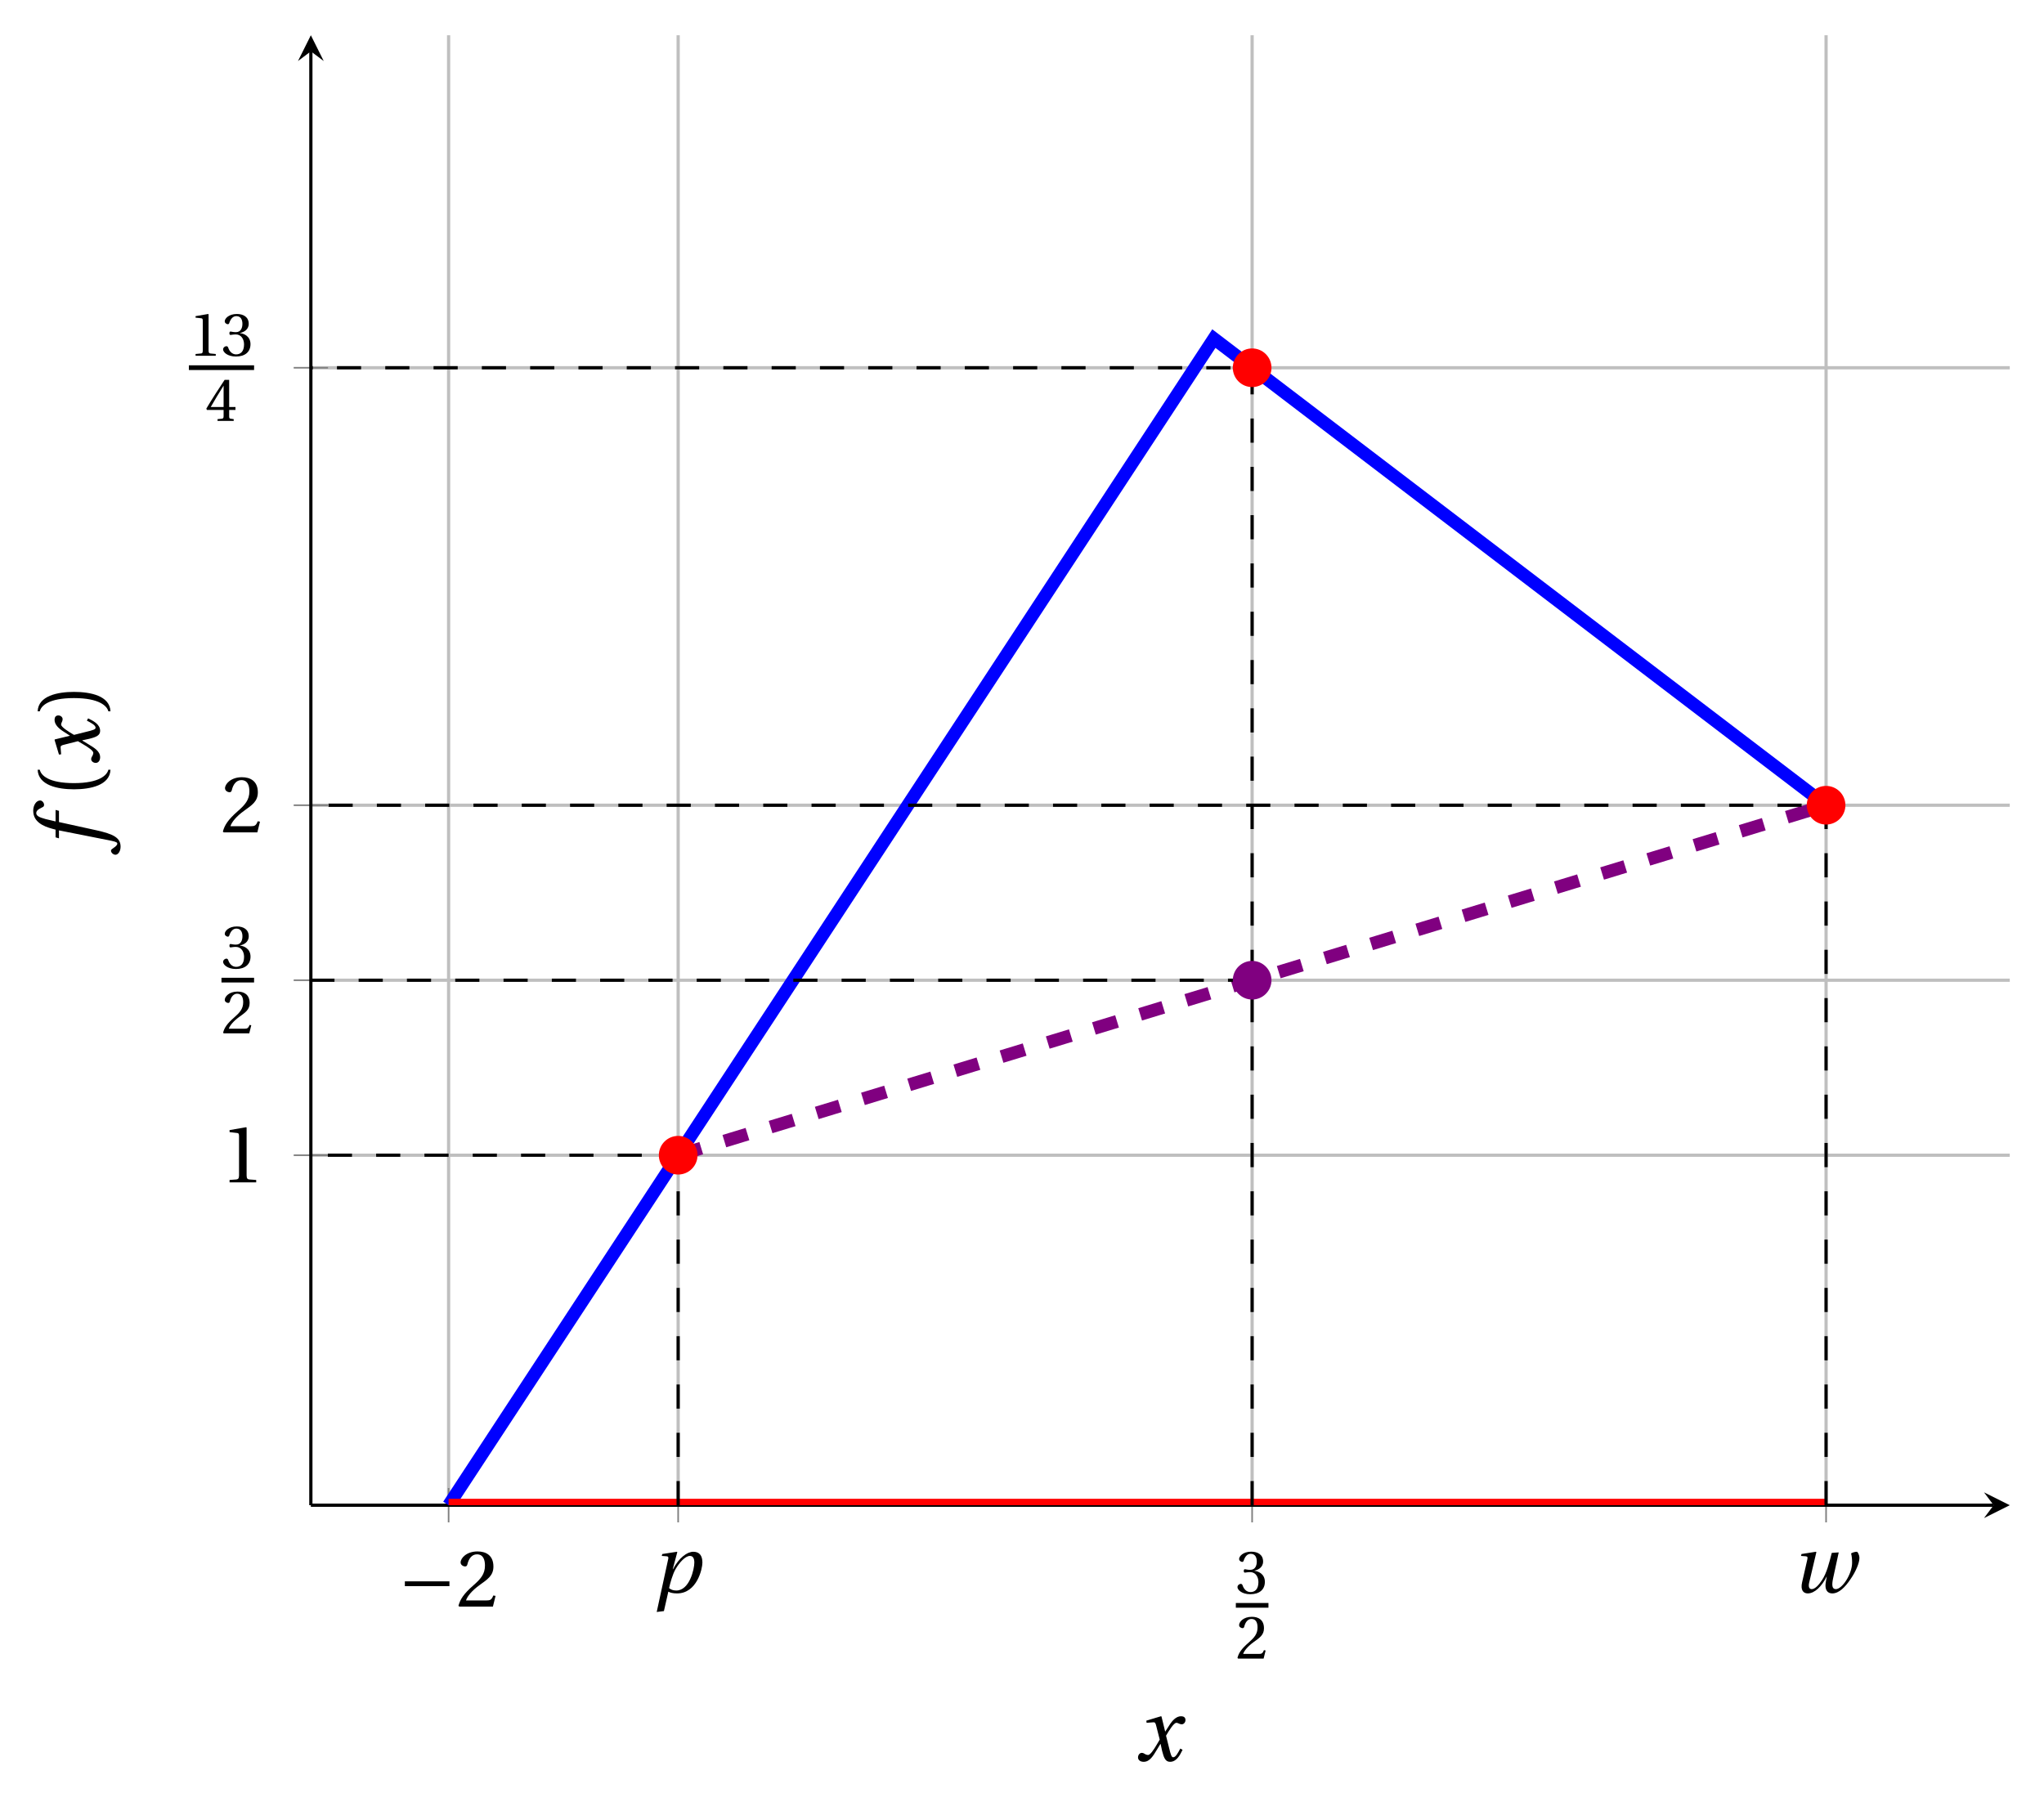
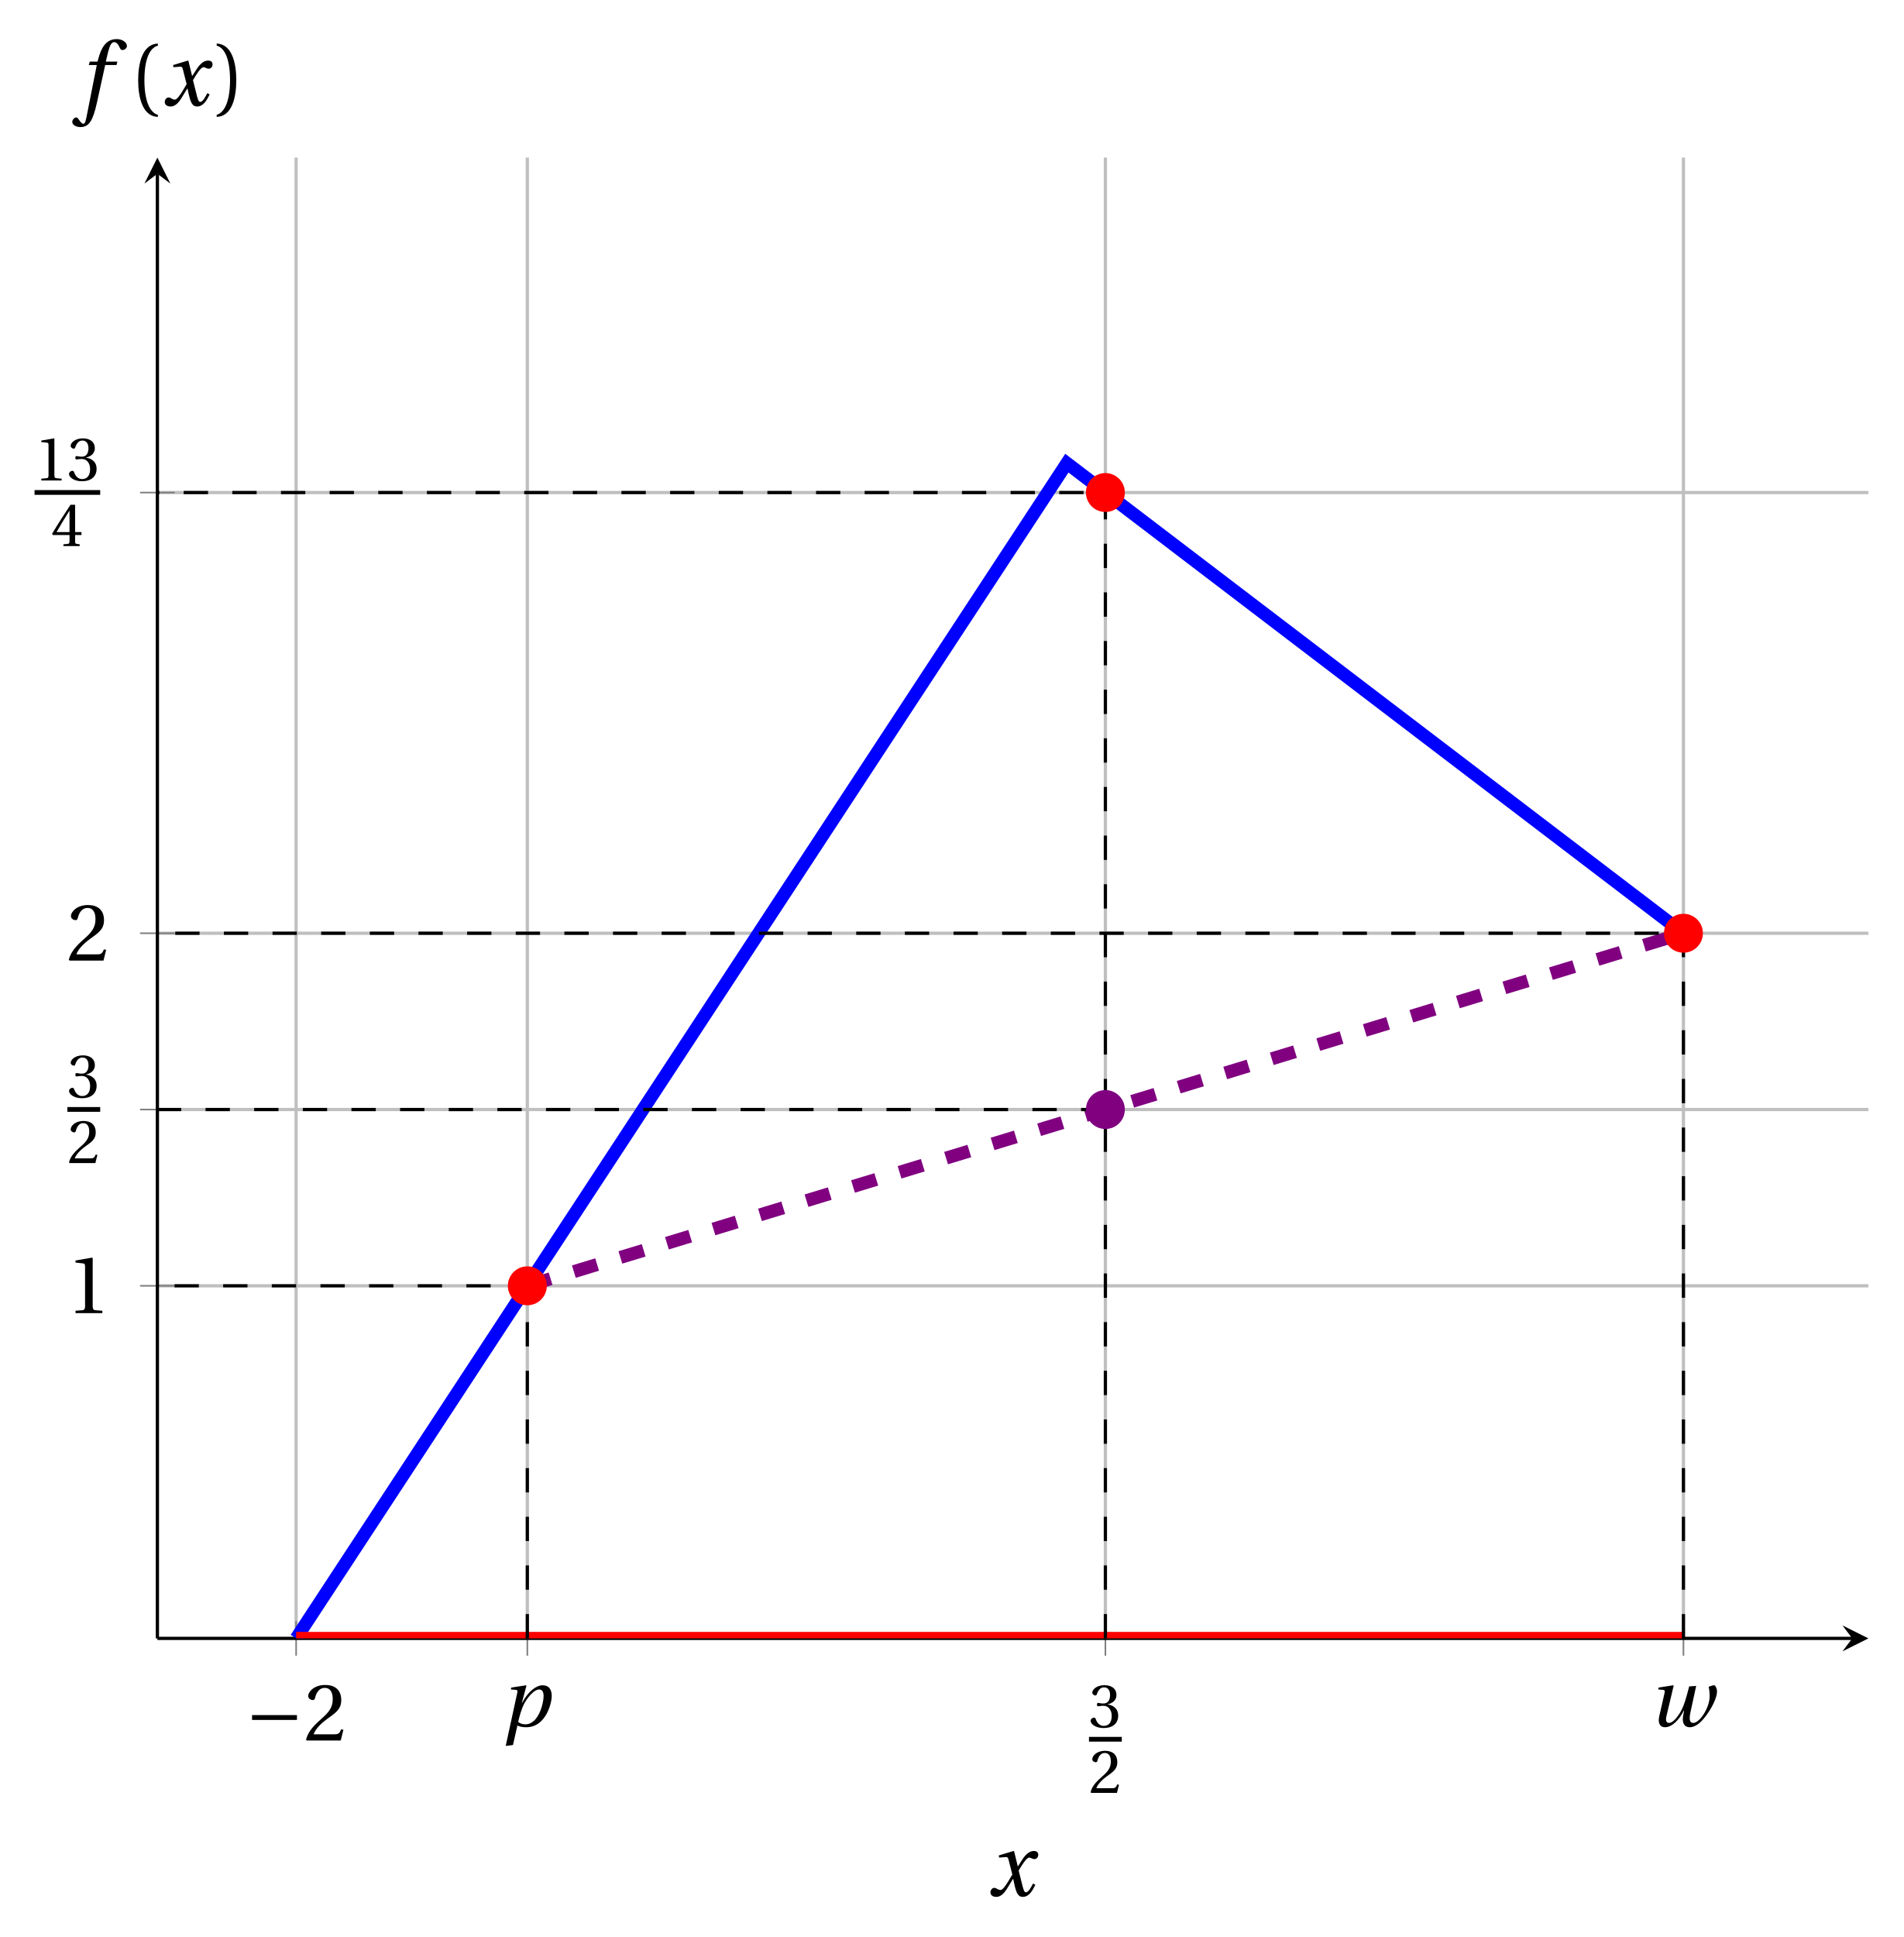
- <svg xmlns="http://www.w3.org/2000/svg" xmlns:xlink="http://www.w3.org/1999/xlink" width="253pt" height="223pt" viewBox="0 0 253 223">
+ <svg xmlns="http://www.w3.org/2000/svg" xmlns:xlink="http://www.w3.org/1999/xlink" width="234pt" height="238pt" viewBox="0 0 234 238">
  <defs>
    <g>
      <g id="glyph-0-0">
        <path d="M 6.375 -2.531 L 6.375 -3.125 L 0.859 -3.125 L 0.859 -2.531 Z M 6.375 -2.531 " />
      </g>
      <g id="glyph-1-0">
        <path d="M 4.859 -1.328 L 4.578 -1.375 C 4.375 -0.828 4.172 -0.766 3.766 -0.766 L 1.203 -0.766 C 1.359 -1.281 1.953 -2 2.891 -2.672 C 3.859 -3.375 4.594 -3.828 4.594 -4.953 C 4.594 -6.344 3.672 -6.828 2.625 -6.828 C 1.25 -6.828 0.531 -5.984 0.531 -5.469 C 0.531 -5.125 0.906 -4.969 1.078 -4.969 C 1.266 -4.969 1.328 -5.062 1.375 -5.234 C 1.531 -5.922 1.922 -6.469 2.547 -6.469 C 3.328 -6.469 3.547 -5.812 3.547 -5.078 C 3.547 -4.016 3 -3.406 2.125 -2.641 C 0.891 -1.562 0.469 -0.875 0.266 -0.094 L 0.375 0 L 4.531 0 Z M 4.859 -1.328 " />
      </g>
      <g id="glyph-1-1">
        <path d="M 4.391 0 L 4.391 -0.297 L 3.547 -0.359 C 3.328 -0.375 3.203 -0.469 3.203 -0.859 L 3.203 -6.766 L 3.156 -6.828 L 1.094 -6.469 L 1.094 -6.219 L 2.031 -6.109 C 2.203 -6.094 2.266 -6.016 2.266 -5.719 L 2.266 -0.859 C 2.266 -0.656 2.234 -0.547 2.172 -0.469 C 2.125 -0.406 2.047 -0.375 1.938 -0.359 L 1.094 -0.297 L 1.094 0 Z M 4.391 0 " />
      </g>
      <g id="glyph-2-0">
        <path d="M 3 -0.234 C 2.609 -0.234 2.344 -0.344 2.109 -0.531 C 2.25 -1.172 2.531 -2.203 2.906 -2.875 C 3.391 -3.719 4.125 -4.516 4.688 -4.516 C 5.062 -4.516 5.234 -4.219 5.234 -3.688 C 5.234 -2.891 4.641 -0.234 3 -0.234 Z M 1.469 2.312 L 2.016 -0.094 C 2.234 0.031 2.578 0.125 3.094 0.125 C 5.562 0.125 6.234 -2.922 6.234 -3.688 C 6.234 -4.562 5.859 -5.031 5.109 -5.031 C 4.344 -5.031 3.344 -4.297 2.594 -2.875 L 2.562 -2.875 L 3.125 -4.984 L 3.078 -5.031 L 1.266 -4.75 L 1.203 -4.516 L 1.828 -4.469 C 2.062 -4.438 2.047 -4.281 1.969 -3.984 L 0.578 2.422 Z M 1.469 2.312 " />
      </g>
      <g id="glyph-2-1">
        <path d="M 1.281 -4.75 L 1.219 -4.516 L 1.828 -4.469 C 2.062 -4.438 2.062 -4.328 1.984 -3.984 L 1.359 -1.25 C 1.141 -0.297 1.5 0.125 2.062 0.125 C 2.906 0.125 3.797 -0.75 4.391 -1.953 L 4.406 -1.922 C 4.344 -1.562 4.25 -1.141 4.25 -0.859 C 4.25 -0.297 4.5 0.125 5.094 0.125 C 5.922 0.125 6.688 -0.656 7.328 -1.609 C 8 -2.562 8.453 -3.656 8.453 -4.25 C 8.453 -4.672 8.219 -5.031 8.141 -5.031 C 7.906 -5.031 7.641 -4.953 7.422 -4.828 C 7.516 -4.469 7.547 -4.094 7.547 -3.672 C 7.547 -2.281 6.328 -0.406 5.531 -0.406 C 5.078 -0.406 5 -0.859 5.203 -1.781 L 5.891 -4.953 L 5.031 -4.891 C 4.703 -3.625 4.406 -2.406 3.828 -1.531 C 3.422 -0.906 2.953 -0.406 2.547 -0.406 C 2.281 -0.406 2.094 -0.625 2.234 -1.219 L 3.125 -4.984 L 3.062 -5.031 Z M 1.281 -4.75 " />
      </g>
      <g id="glyph-3-0">
        <path d="M 0.984 -2.781 C 0.984 -2.656 1.031 -2.578 1.125 -2.578 C 1.219 -2.578 1.422 -2.641 1.781 -2.641 C 2.438 -2.641 2.797 -2.062 2.797 -1.406 C 2.797 -0.5 2.344 -0.172 1.812 -0.172 C 1.312 -0.172 0.984 -0.562 0.844 -0.984 C 0.797 -1.125 0.719 -1.188 0.609 -1.188 C 0.469 -1.188 0.203 -1.047 0.203 -0.781 C 0.203 -0.453 0.734 0.094 1.797 0.094 C 2.906 0.094 3.594 -0.469 3.594 -1.438 C 3.594 -2.453 2.719 -2.766 2.312 -2.797 L 2.312 -2.828 C 2.719 -2.906 3.375 -3.203 3.375 -3.953 C 3.375 -4.797 2.719 -5.172 1.906 -5.172 C 0.891 -5.172 0.406 -4.594 0.406 -4.266 C 0.406 -4.031 0.672 -3.906 0.781 -3.906 C 0.875 -3.906 0.938 -3.953 0.969 -4.062 C 1.141 -4.578 1.422 -4.906 1.844 -4.906 C 2.453 -4.906 2.594 -4.375 2.594 -3.953 C 2.594 -3.5 2.438 -2.922 1.781 -2.922 C 1.422 -2.922 1.219 -3 1.125 -3 C 1.031 -3 0.984 -2.922 0.984 -2.781 Z M 0.984 -2.781 " />
      </g>
      <g id="glyph-3-1">
        <path d="M 3.688 -1 L 3.484 -1.047 C 3.312 -0.625 3.172 -0.578 2.859 -0.578 L 0.906 -0.578 C 1.031 -0.969 1.484 -1.516 2.188 -2.031 C 2.922 -2.562 3.484 -2.906 3.484 -3.75 C 3.484 -4.812 2.781 -5.172 1.984 -5.172 C 0.938 -5.172 0.406 -4.547 0.406 -4.141 C 0.406 -3.891 0.688 -3.766 0.828 -3.766 C 0.953 -3.766 1.016 -3.844 1.047 -3.969 C 1.172 -4.484 1.469 -4.906 1.938 -4.906 C 2.516 -4.906 2.688 -4.406 2.688 -3.859 C 2.688 -3.047 2.281 -2.594 1.609 -2 C 0.672 -1.188 0.344 -0.672 0.203 -0.078 L 0.281 0 L 3.438 0 Z M 3.688 -1 " />
      </g>
      <g id="glyph-3-2">
        <path d="M 3.328 0 L 3.328 -0.219 L 2.688 -0.281 C 2.531 -0.297 2.438 -0.344 2.438 -0.641 L 2.438 -5.125 L 2.391 -5.172 L 0.828 -4.906 L 0.828 -4.719 L 1.531 -4.641 C 1.672 -4.625 1.719 -4.562 1.719 -4.344 L 1.719 -0.641 C 1.719 -0.5 1.703 -0.406 1.656 -0.359 C 1.609 -0.297 1.547 -0.281 1.469 -0.281 L 0.828 -0.219 L 0.828 0 Z M 3.328 0 " />
      </g>
      <g id="glyph-3-3">
        <path d="M 2.281 -1.359 L 2.281 -0.578 C 2.281 -0.328 2.203 -0.281 2.016 -0.266 L 1.531 -0.219 L 1.531 0 L 3.531 0 L 3.531 -0.219 L 3.203 -0.266 C 3.016 -0.281 2.969 -0.328 2.969 -0.578 L 2.969 -1.359 L 3.75 -1.359 L 3.75 -1.719 L 2.969 -1.719 L 2.969 -5.078 L 2.406 -5.078 C 1.703 -4.031 0.844 -2.703 0.141 -1.516 L 0.219 -1.359 Z M 0.688 -1.719 C 1.156 -2.547 1.688 -3.422 2.266 -4.344 L 2.281 -4.344 L 2.281 -1.719 Z M 0.688 -1.719 " />
      </g>
      <g id="glyph-4-0">
        <path d="M 5.578 -1.516 C 5.312 -1.016 5.016 -0.438 4.703 -0.438 C 4.5 -0.438 4.406 -0.688 4.172 -1.672 L 3.812 -3.109 C 4.219 -3.812 4.781 -4.703 5.094 -4.703 C 5.188 -4.703 5.281 -4.672 5.406 -4.609 C 5.516 -4.562 5.625 -4.516 5.75 -4.516 C 6 -4.516 6.219 -4.75 6.219 -5.047 C 6.219 -5.391 5.969 -5.516 5.672 -5.516 C 5.078 -5.516 4.594 -5 4.203 -4.375 L 3.719 -3.625 L 3.703 -3.625 L 3.25 -5.484 L 3.188 -5.516 L 1.375 -4.969 L 1.406 -4.703 L 2.234 -4.766 C 2.438 -4.781 2.516 -4.719 2.625 -4.219 L 3.031 -2.625 L 2.719 -2.094 C 2.25 -1.281 1.844 -0.719 1.578 -0.719 C 1.469 -0.719 1.359 -0.766 1.25 -0.812 C 1.141 -0.875 1 -0.984 0.812 -0.984 C 0.531 -0.984 0.344 -0.688 0.344 -0.422 C 0.344 -0.109 0.609 0.125 1.047 0.125 C 1.797 0.125 2.219 -0.609 2.672 -1.359 L 3.109 -2.078 L 3.141 -2.078 L 3.328 -1.219 C 3.547 -0.344 3.75 0.125 4.312 0.125 C 5.109 0.125 5.531 -0.688 5.859 -1.359 Z M 5.578 -1.516 " />
      </g>
+       <g id="glyph-4-1">
+         <path d="M 4.75 -5.391 L 3.328 -5.391 L 3.625 -6.641 C 3.844 -7.469 4.047 -7.781 4.359 -7.781 C 4.656 -7.781 4.844 -7.531 5.094 -7 C 5.141 -6.891 5.219 -6.812 5.391 -6.812 C 5.609 -6.812 5.922 -7.031 5.922 -7.297 C 5.922 -7.781 5.328 -8.156 4.672 -8.156 C 3.953 -8.156 3.5 -7.859 3.141 -7.406 C 2.797 -6.969 2.578 -6.375 2.422 -5.797 L 2.312 -5.391 L 1.359 -5.391 L 1.234 -4.969 L 2.219 -4.969 L 0.938 1.5 C 0.797 2.188 0.688 2.25 0.578 2.25 C 0.469 2.25 0.297 2.172 0 1.719 C -0.078 1.609 -0.156 1.469 -0.297 1.469 C -0.531 1.469 -0.797 1.75 -0.797 2.031 C -0.781 2.391 -0.312 2.656 0.203 2.656 C 1.312 2.656 1.766 1.766 2.234 -0.344 L 3.25 -4.969 L 4.641 -4.969 Z M 4.75 -5.391 " />
+       </g>
      <g id="glyph-5-0">
-         <path d="M -5.391 -4.75 L -5.391 -3.328 L -6.641 -3.625 C -7.469 -3.844 -7.781 -4.047 -7.781 -4.359 C -7.781 -4.656 -7.531 -4.844 -7 -5.094 C -6.891 -5.141 -6.812 -5.219 -6.812 -5.391 C -6.812 -5.609 -7.031 -5.922 -7.297 -5.922 C -7.781 -5.922 -8.156 -5.328 -8.156 -4.672 C -8.156 -3.953 -7.859 -3.5 -7.406 -3.141 C -6.969 -2.797 -6.375 -2.578 -5.797 -2.422 L -5.391 -2.312 L -5.391 -1.359 L -4.969 -1.234 L -4.969 -2.219 L 1.5 -0.938 C 2.188 -0.797 2.25 -0.688 2.25 -0.578 C 2.25 -0.469 2.172 -0.297 1.719 0 C 1.609 0.078 1.469 0.156 1.469 0.297 C 1.469 0.531 1.75 0.797 2.031 0.797 C 2.391 0.781 2.656 0.312 2.656 -0.203 C 2.656 -1.312 1.766 -1.766 -0.344 -2.234 L -4.969 -3.25 L -4.969 -4.641 Z M -5.391 -4.75 " />
+         <path d="M 1.922 -3.109 C 1.922 -6.25 2.875 -7.188 3.578 -7.344 L 3.578 -7.609 C 1.656 -7.531 1.156 -5.141 1.156 -3.109 C 1.156 -1.062 1.656 1.328 3.578 1.406 L 3.578 1.141 C 2.938 1 1.922 0.062 1.922 -3.109 Z M 1.922 -3.109 " />
      </g>
      <g id="glyph-5-1">
-         <path d="M -1.516 -5.578 C -1.016 -5.312 -0.438 -5.016 -0.438 -4.703 C -0.438 -4.5 -0.688 -4.406 -1.672 -4.172 L -3.109 -3.812 C -3.812 -4.219 -4.703 -4.781 -4.703 -5.094 C -4.703 -5.188 -4.672 -5.281 -4.609 -5.406 C -4.562 -5.516 -4.516 -5.625 -4.516 -5.75 C -4.516 -6 -4.75 -6.219 -5.047 -6.219 C -5.391 -6.219 -5.516 -5.969 -5.516 -5.672 C -5.516 -5.078 -5 -4.594 -4.375 -4.203 L -3.625 -3.719 L -3.625 -3.703 L -5.484 -3.25 L -5.516 -3.188 L -4.969 -1.375 L -4.703 -1.406 L -4.766 -2.234 C -4.781 -2.438 -4.719 -2.516 -4.219 -2.625 L -2.625 -3.031 L -2.094 -2.719 C -1.281 -2.25 -0.719 -1.844 -0.719 -1.578 C -0.719 -1.469 -0.766 -1.359 -0.812 -1.25 C -0.875 -1.141 -0.984 -1 -0.984 -0.812 C -0.984 -0.531 -0.688 -0.344 -0.422 -0.344 C -0.109 -0.344 0.125 -0.609 0.125 -1.047 C 0.125 -1.797 -0.609 -2.219 -1.359 -2.672 L -2.078 -3.109 L -2.078 -3.141 L -1.219 -3.328 C -0.344 -3.547 0.125 -3.75 0.125 -4.312 C 0.125 -5.109 -0.688 -5.531 -1.359 -5.859 Z M -1.516 -5.578 " />
-       </g>
-       <g id="glyph-6-0">
-         <path d="M -3.109 -1.922 C -6.25 -1.922 -7.188 -2.875 -7.344 -3.578 L -7.609 -3.578 C -7.531 -1.656 -5.141 -1.156 -3.109 -1.156 C -1.062 -1.156 1.328 -1.656 1.406 -3.578 L 1.141 -3.578 C 1 -2.938 0.062 -1.922 -3.109 -1.922 Z M -3.109 -1.922 " />
-       </g>
-       <g id="glyph-6-1">
-         <path d="M -3.109 -1.922 C 0.062 -1.922 1 -0.906 1.141 -0.281 L 1.406 -0.281 C 1.328 -2.203 -1.062 -2.688 -3.109 -2.688 C -5.141 -2.688 -7.531 -2.203 -7.609 -0.281 L -7.344 -0.281 C -7.188 -0.969 -6.25 -1.922 -3.109 -1.922 Z M -3.109 -1.922 " />
+         <path d="M 1.922 -3.109 C 1.922 0.062 0.906 1 0.281 1.141 L 0.281 1.406 C 2.203 1.328 2.688 -1.062 2.688 -3.109 C 2.688 -5.141 2.203 -7.531 0.281 -7.609 L 0.281 -7.344 C 0.969 -7.188 1.922 -6.25 1.922 -3.109 Z M 1.922 -3.109 " />
      </g>
    </g>
    <clipPath id="clip-0">
-       <path clip-rule="nonzero" d="M 38.477 19 L 248.762 19 L 248.762 186.309 L 38.477 186.309 Z M 38.477 19 " />
+       <path clip-rule="nonzero" d="M 19.344 34 L 229.629 34 L 229.629 201.309 L 19.344 201.309 Z M 19.344 34 " />
    </clipPath>
    <clipPath id="clip-1">
-       <path clip-rule="nonzero" d="M 54 185 L 227 185 L 227 186.309 L 54 186.309 Z M 54 185 " />
+       <path clip-rule="nonzero" d="M 35 200 L 208 200 L 208 201.309 L 35 201.309 Z M 35 200 " />
    </clipPath>
    <clipPath id="clip-2">
-       <path clip-rule="nonzero" d="M 61 77 L 248.762 77 L 248.762 166 L 61 166 Z M 61 77 " />
+       <path clip-rule="nonzero" d="M 42 92 L 229.629 92 L 229.629 181 L 42 181 Z M 42 92 " />
    </clipPath>
    <clipPath id="clip-3">
-       <path clip-rule="nonzero" d="M 38.477 45 L 156 45 L 156 186.309 L 38.477 186.309 Z M 38.477 45 " />
+       <path clip-rule="nonzero" d="M 19.344 60 L 137 60 L 137 201.309 L 19.344 201.309 Z M 19.344 60 " />
    </clipPath>
    <clipPath id="clip-4">
-       <path clip-rule="nonzero" d="M 38.477 121 L 156 121 L 156 122 L 38.477 122 Z M 38.477 121 " />
+       <path clip-rule="nonzero" d="M 19.344 136 L 137 136 L 137 137 L 19.344 137 Z M 19.344 136 " />
    </clipPath>
    <clipPath id="clip-5">
-       <path clip-rule="nonzero" d="M 38.477 142 L 85 142 L 85 186.309 L 38.477 186.309 Z M 38.477 142 " />
+       <path clip-rule="nonzero" d="M 19.344 157 L 66 157 L 66 201.309 L 19.344 201.309 Z M 19.344 157 " />
    </clipPath>
    <clipPath id="clip-6">
-       <path clip-rule="nonzero" d="M 38.477 99 L 227 99 L 227 186.309 L 38.477 186.309 Z M 38.477 99 " />
+       <path clip-rule="nonzero" d="M 19.344 114 L 208 114 L 208 201.309 L 19.344 201.309 Z M 19.344 114 " />
    </clipPath>
  </defs>
-   <path fill="none" stroke-width="0.399" stroke-linecap="butt" stroke-linejoin="miter" stroke="rgb(75%, 75%, 75%)" stroke-opacity="1" stroke-miterlimit="10" d="M 17.051 -0.002 L 17.051 181.944 M 45.465 -0.002 L 45.465 181.944 M 116.508 -0.002 L 116.508 181.944 M 187.551 -0.002 L 187.551 181.944 " transform="matrix(1, 0, 0, -1, 38.476, 186.307)" />
-   <path fill="none" stroke-width="0.399" stroke-linecap="butt" stroke-linejoin="miter" stroke="rgb(75%, 75%, 75%)" stroke-opacity="1" stroke-miterlimit="10" d="M 0.001 43.319 L 210.286 43.319 M 0.001 64.979 L 210.286 64.979 M 0.001 86.639 L 210.286 86.639 M 0.001 140.787 L 210.286 140.787 " transform="matrix(1, 0, 0, -1, 38.476, 186.307)" />
-   <path fill="none" stroke-width="0.199" stroke-linecap="butt" stroke-linejoin="miter" stroke="rgb(50%, 50%, 50%)" stroke-opacity="1" stroke-miterlimit="10" d="M 17.051 -2.127 L 17.051 2.127 M 45.465 -2.127 L 45.465 2.127 M 116.508 -2.127 L 116.508 2.127 M 187.551 -2.127 L 187.551 2.127 " transform="matrix(1, 0, 0, -1, 38.476, 186.307)" />
-   <path fill="none" stroke-width="0.199" stroke-linecap="butt" stroke-linejoin="miter" stroke="rgb(50%, 50%, 50%)" stroke-opacity="1" stroke-miterlimit="10" d="M -2.124 43.319 L 2.126 43.319 M -2.124 64.979 L 2.126 64.979 M -2.124 86.639 L 2.126 86.639 M -2.124 140.787 L 2.126 140.787 " transform="matrix(1, 0, 0, -1, 38.476, 186.307)" />
-   <path fill="none" stroke-width="0.399" stroke-linecap="butt" stroke-linejoin="miter" stroke="rgb(0%, 0%, 0%)" stroke-opacity="1" stroke-miterlimit="10" d="M 0.001 -0.002 L 208.294 -0.002 " transform="matrix(1, 0, 0, -1, 38.476, 186.307)" />
-   <path fill-rule="nonzero" fill="rgb(0%, 0%, 0%)" fill-opacity="1" d="M 248.762 186.309 L 245.574 184.715 L 246.77 186.309 L 245.574 187.902 " />
-   <path fill="none" stroke-width="0.399" stroke-linecap="butt" stroke-linejoin="miter" stroke="rgb(0%, 0%, 0%)" stroke-opacity="1" stroke-miterlimit="10" d="M 0.001 -0.002 L 0.001 179.952 " transform="matrix(1, 0, 0, -1, 38.476, 186.307)" />
-   <path fill-rule="nonzero" fill="rgb(0%, 0%, 0%)" fill-opacity="1" d="M 38.477 4.363 L 36.883 7.555 L 38.477 6.355 L 40.07 7.555 " />
+   <path fill="none" stroke-width="0.399" stroke-linecap="butt" stroke-linejoin="miter" stroke="rgb(75%, 75%, 75%)" stroke-opacity="1" stroke-miterlimit="10" d="M 17.052 -0.002 L 17.052 181.944 M 45.466 -0.002 L 45.466 181.944 M 116.509 -0.002 L 116.509 181.944 M 187.552 -0.002 L 187.552 181.944 " transform="matrix(1, 0, 0, -1, 19.343, 201.307)" />
+   <path fill="none" stroke-width="0.399" stroke-linecap="butt" stroke-linejoin="miter" stroke="rgb(75%, 75%, 75%)" stroke-opacity="1" stroke-miterlimit="10" d="M 0.001 43.319 L 210.286 43.319 M 0.001 64.979 L 210.286 64.979 M 0.001 86.639 L 210.286 86.639 M 0.001 140.787 L 210.286 140.787 " transform="matrix(1, 0, 0, -1, 19.343, 201.307)" />
+   <path fill="none" stroke-width="0.199" stroke-linecap="butt" stroke-linejoin="miter" stroke="rgb(50%, 50%, 50%)" stroke-opacity="1" stroke-miterlimit="10" d="M 17.052 -2.127 L 17.052 2.127 M 45.466 -2.127 L 45.466 2.127 M 116.509 -2.127 L 116.509 2.127 M 187.552 -2.127 L 187.552 2.127 " transform="matrix(1, 0, 0, -1, 19.343, 201.307)" />
+   <path fill="none" stroke-width="0.199" stroke-linecap="butt" stroke-linejoin="miter" stroke="rgb(50%, 50%, 50%)" stroke-opacity="1" stroke-miterlimit="10" d="M -2.124 43.319 L 2.126 43.319 M -2.124 64.979 L 2.126 64.979 M -2.124 86.639 L 2.126 86.639 M -2.124 140.787 L 2.126 140.787 " transform="matrix(1, 0, 0, -1, 19.343, 201.307)" />
+   <path fill="none" stroke-width="0.399" stroke-linecap="butt" stroke-linejoin="miter" stroke="rgb(0%, 0%, 0%)" stroke-opacity="1" stroke-miterlimit="10" d="M 0.001 -0.002 L 208.294 -0.002 " transform="matrix(1, 0, 0, -1, 19.343, 201.307)" />
+   <path fill-rule="nonzero" fill="rgb(0%, 0%, 0%)" fill-opacity="1" d="M 229.629 201.309 L 226.441 199.715 L 227.637 201.309 L 226.441 202.902 " />
+   <path fill="none" stroke-width="0.399" stroke-linecap="butt" stroke-linejoin="miter" stroke="rgb(0%, 0%, 0%)" stroke-opacity="1" stroke-miterlimit="10" d="M 0.001 -0.002 L 0.001 179.952 " transform="matrix(1, 0, 0, -1, 19.343, 201.307)" />
+   <path fill-rule="nonzero" fill="rgb(0%, 0%, 0%)" fill-opacity="1" d="M 19.344 19.363 L 17.75 22.555 L 19.344 21.355 L 20.938 22.555 " />
  <g fill="rgb(0%, 0%, 0%)" fill-opacity="1">
-     <use xlink:href="#glyph-0-0" x="49.254" y="198.859" />
+     <use xlink:href="#glyph-0-0" x="30.12" y="213.859" />
  </g>
  <g fill="rgb(0%, 0%, 0%)" fill-opacity="1">
-     <use xlink:href="#glyph-1-0" x="56.48" y="198.859" />
+     <use xlink:href="#glyph-1-0" x="37.346" y="213.859" />
  </g>
  <g fill="rgb(0%, 0%, 0%)" fill-opacity="1">
-     <use xlink:href="#glyph-2-0" x="80.708" y="197.102" />
+     <use xlink:href="#glyph-2-0" x="61.575" y="212.102" />
  </g>
  <g fill="rgb(0%, 0%, 0%)" fill-opacity="1">
-     <use xlink:href="#glyph-3-0" x="152.967" y="197.232" />
+     <use xlink:href="#glyph-3-0" x="133.834" y="212.232" />
  </g>
-   <path fill="none" stroke-width="0.582" stroke-linecap="butt" stroke-linejoin="miter" stroke="rgb(0%, 0%, 0%)" stroke-opacity="1" stroke-miterlimit="10" d="M 0.002 0.002 L 4.037 0.002 " transform="matrix(1, 0, 0, -1, 152.967, 198.705)" />
+   <path fill="none" stroke-width="0.582" stroke-linecap="butt" stroke-linejoin="miter" stroke="rgb(0%, 0%, 0%)" stroke-opacity="1" stroke-miterlimit="10" d="M 0.002 0.002 L 4.033 0.002 " transform="matrix(1, 0, 0, -1, 133.834, 213.705)" />
  <g fill="rgb(0%, 0%, 0%)" fill-opacity="1">
-     <use xlink:href="#glyph-3-1" x="152.967" y="205.294" />
+     <use xlink:href="#glyph-3-1" x="133.834" y="220.294" />
  </g>
  <g fill="rgb(0%, 0%, 0%)" fill-opacity="1">
-     <use xlink:href="#glyph-2-1" x="221.701" y="197.102" />
+     <use xlink:href="#glyph-2-1" x="202.568" y="212.102" />
  </g>
  <g fill="rgb(0%, 0%, 0%)" fill-opacity="1">
-     <use xlink:href="#glyph-1-1" x="27.321" y="146.348" />
+     <use xlink:href="#glyph-1-1" x="8.188" y="161.348" />
  </g>
  <g fill="rgb(0%, 0%, 0%)" fill-opacity="1">
-     <use xlink:href="#glyph-3-0" x="27.414" y="119.844" />
+     <use xlink:href="#glyph-3-0" x="8.281" y="134.844" />
  </g>
-   <path fill="none" stroke-width="0.582" stroke-linecap="butt" stroke-linejoin="miter" stroke="rgb(0%, 0%, 0%)" stroke-opacity="1" stroke-miterlimit="10" d="M 0 0.001 L 4.035 0.001 " transform="matrix(1, 0, 0, -1, 27.414, 121.317)" />
+   <path fill="none" stroke-width="0.582" stroke-linecap="butt" stroke-linejoin="miter" stroke="rgb(0%, 0%, 0%)" stroke-opacity="1" stroke-miterlimit="10" d="M 0 0.001 L 4.035 0.001 " transform="matrix(1, 0, 0, -1, 8.281, 136.317)" />
  <g fill="rgb(0%, 0%, 0%)" fill-opacity="1">
-     <use xlink:href="#glyph-3-1" x="27.414" y="127.906" />
+     <use xlink:href="#glyph-3-1" x="8.281" y="142.906" />
  </g>
  <g fill="rgb(0%, 0%, 0%)" fill-opacity="1">
-     <use xlink:href="#glyph-1-0" x="27.321" y="103.029" />
+     <use xlink:href="#glyph-1-0" x="8.188" y="118.029" />
  </g>
  <g fill="rgb(0%, 0%, 0%)" fill-opacity="1">
-     <use xlink:href="#glyph-3-2" x="23.379" y="44.036" />
-     <use xlink:href="#glyph-3-0" x="27.411" y="44.036" />
+     <use xlink:href="#glyph-3-2" x="4.245" y="59.036" />
+     <use xlink:href="#glyph-3-0" x="8.277" y="59.036" />
  </g>
-   <path fill="none" stroke-width="0.582" stroke-linecap="butt" stroke-linejoin="miter" stroke="rgb(0%, 0%, 0%)" stroke-opacity="1" stroke-miterlimit="10" d="M -0 0.001 L 8.07 0.001 " transform="matrix(1, 0, 0, -1, 23.379, 45.509)" />
+   <path fill="none" stroke-width="0.582" stroke-linecap="butt" stroke-linejoin="miter" stroke="rgb(0%, 0%, 0%)" stroke-opacity="1" stroke-miterlimit="10" d="M 0.001 0.001 L 8.071 0.001 " transform="matrix(1, 0, 0, -1, 4.245, 60.509)" />
  <g fill="rgb(0%, 0%, 0%)" fill-opacity="1">
-     <use xlink:href="#glyph-3-3" x="25.396" y="52.098" />
+     <use xlink:href="#glyph-3-3" x="6.263" y="67.098" />
  </g>
  <g clip-path="url(#clip-0)">
-     <path fill="none" stroke-width="1.594" stroke-linecap="butt" stroke-linejoin="miter" stroke="rgb(0%, 0%, 100%)" stroke-opacity="1" stroke-miterlimit="10" d="M 17.051 -0.002 L 111.774 144.397 L 187.551 86.639 " transform="matrix(1, 0, 0, -1, 38.476, 186.307)" />
+     <path fill="none" stroke-width="1.594" stroke-linecap="butt" stroke-linejoin="miter" stroke="rgb(0%, 0%, 100%)" stroke-opacity="1" stroke-miterlimit="10" d="M 17.052 -0.002 L 111.774 144.397 L 187.552 86.639 " transform="matrix(1, 0, 0, -1, 19.343, 201.307)" />
  </g>
  <g clip-path="url(#clip-1)">
-     <path fill="none" stroke-width="1.594" stroke-linecap="butt" stroke-linejoin="miter" stroke="rgb(100%, 0%, 0%)" stroke-opacity="1" stroke-miterlimit="10" d="M 17.051 -0.002 L 187.551 -0.002 " transform="matrix(1, 0, 0, -1, 38.476, 186.307)" />
+     <path fill="none" stroke-width="1.594" stroke-linecap="butt" stroke-linejoin="miter" stroke="rgb(100%, 0%, 0%)" stroke-opacity="1" stroke-miterlimit="10" d="M 17.052 -0.002 L 187.552 -0.002 " transform="matrix(1, 0, 0, -1, 19.343, 201.307)" />
  </g>
  <g clip-path="url(#clip-2)">
-     <path fill="none" stroke-width="1.594" stroke-linecap="butt" stroke-linejoin="miter" stroke="rgb(50%, 0%, 50%)" stroke-opacity="1" stroke-dasharray="2.989 2.989" stroke-miterlimit="10" d="M 45.465 43.319 L 187.551 86.639 " transform="matrix(1, 0, 0, -1, 38.476, 186.307)" />
+     <path fill="none" stroke-width="1.594" stroke-linecap="butt" stroke-linejoin="miter" stroke="rgb(50%, 0%, 50%)" stroke-opacity="1" stroke-dasharray="2.989 2.989" stroke-miterlimit="10" d="M 45.466 43.319 L 187.552 86.639 " transform="matrix(1, 0, 0, -1, 19.343, 201.307)" />
  </g>
  <g clip-path="url(#clip-3)">
-     <path fill="none" stroke-width="0.399" stroke-linecap="butt" stroke-linejoin="miter" stroke="rgb(0%, 0%, 0%)" stroke-opacity="1" stroke-dasharray="2.989 2.989" stroke-miterlimit="10" d="M 116.508 -0.002 L 116.508 140.787 L 0.001 140.787 " transform="matrix(1, 0, 0, -1, 38.476, 186.307)" />
+     <path fill="none" stroke-width="0.399" stroke-linecap="butt" stroke-linejoin="miter" stroke="rgb(0%, 0%, 0%)" stroke-opacity="1" stroke-dasharray="2.989 2.989" stroke-miterlimit="10" d="M 116.509 -0.002 L 116.509 140.787 L 0.001 140.787 " transform="matrix(1, 0, 0, -1, 19.343, 201.307)" />
  </g>
  <g clip-path="url(#clip-4)">
-     <path fill="none" stroke-width="0.399" stroke-linecap="butt" stroke-linejoin="miter" stroke="rgb(0%, 0%, 0%)" stroke-opacity="1" stroke-dasharray="2.989 2.989" stroke-miterlimit="10" d="M 116.508 64.979 L 0.001 64.979 " transform="matrix(1, 0, 0, -1, 38.476, 186.307)" />
+     <path fill="none" stroke-width="0.399" stroke-linecap="butt" stroke-linejoin="miter" stroke="rgb(0%, 0%, 0%)" stroke-opacity="1" stroke-dasharray="2.989 2.989" stroke-miterlimit="10" d="M 116.509 64.979 L 0.001 64.979 " transform="matrix(1, 0, 0, -1, 19.343, 201.307)" />
  </g>
  <g clip-path="url(#clip-5)">
-     <path fill="none" stroke-width="0.399" stroke-linecap="butt" stroke-linejoin="miter" stroke="rgb(0%, 0%, 0%)" stroke-opacity="1" stroke-dasharray="2.989 2.989" stroke-miterlimit="10" d="M 45.465 -0.002 L 45.465 43.319 L 0.001 43.319 " transform="matrix(1, 0, 0, -1, 38.476, 186.307)" />
+     <path fill="none" stroke-width="0.399" stroke-linecap="butt" stroke-linejoin="miter" stroke="rgb(0%, 0%, 0%)" stroke-opacity="1" stroke-dasharray="2.989 2.989" stroke-miterlimit="10" d="M 45.466 -0.002 L 45.466 43.319 L 0.001 43.319 " transform="matrix(1, 0, 0, -1, 19.343, 201.307)" />
  </g>
  <g clip-path="url(#clip-6)">
-     <path fill="none" stroke-width="0.399" stroke-linecap="butt" stroke-linejoin="miter" stroke="rgb(0%, 0%, 0%)" stroke-opacity="1" stroke-dasharray="2.989 2.989" stroke-miterlimit="10" d="M 187.551 -0.002 L 187.551 86.639 L 0.001 86.639 " transform="matrix(1, 0, 0, -1, 38.476, 186.307)" />
+     <path fill="none" stroke-width="0.399" stroke-linecap="butt" stroke-linejoin="miter" stroke="rgb(0%, 0%, 0%)" stroke-opacity="1" stroke-dasharray="2.989 2.989" stroke-miterlimit="10" d="M 187.552 -0.002 L 187.552 86.639 L 0.001 86.639 " transform="matrix(1, 0, 0, -1, 19.343, 201.307)" />
  </g>
-   <path fill-rule="nonzero" fill="rgb(100%, 0%, 0%)" fill-opacity="1" stroke-width="0.399" stroke-linecap="butt" stroke-linejoin="miter" stroke="rgb(100%, 0%, 0%)" stroke-opacity="1" stroke-miterlimit="10" d="M 47.661 43.319 C 47.661 44.53 46.676 45.51 45.465 45.51 C 44.258 45.51 43.274 44.53 43.274 43.319 C 43.274 42.108 44.258 41.127 45.465 41.127 C 46.676 41.127 47.661 42.108 47.661 43.319 Z M 47.661 43.319 " transform="matrix(1, 0, 0, -1, 38.476, 186.307)" />
-   <path fill-rule="nonzero" fill="rgb(100%, 0%, 0%)" fill-opacity="1" stroke-width="0.399" stroke-linecap="butt" stroke-linejoin="miter" stroke="rgb(100%, 0%, 0%)" stroke-opacity="1" stroke-miterlimit="10" d="M 189.743 86.639 C 189.743 87.85 188.762 88.83 187.551 88.83 C 186.34 88.83 185.36 87.85 185.36 86.639 C 185.36 85.428 186.34 84.448 187.551 84.448 C 188.762 84.448 189.743 85.428 189.743 86.639 Z M 189.743 86.639 " transform="matrix(1, 0, 0, -1, 38.476, 186.307)" />
-   <path fill-rule="nonzero" fill="rgb(100%, 0%, 0%)" fill-opacity="1" stroke-width="0.399" stroke-linecap="butt" stroke-linejoin="miter" stroke="rgb(100%, 0%, 0%)" stroke-opacity="1" stroke-miterlimit="10" d="M 118.704 140.787 C 118.704 141.998 117.719 142.979 116.508 142.979 C 115.301 142.979 114.317 141.998 114.317 140.787 C 114.317 139.577 115.301 138.596 116.508 138.596 C 117.719 138.596 118.704 139.577 118.704 140.787 Z M 118.704 140.787 " transform="matrix(1, 0, 0, -1, 38.476, 186.307)" />
-   <path fill-rule="nonzero" fill="rgb(50%, 0%, 50%)" fill-opacity="1" stroke-width="0.399" stroke-linecap="butt" stroke-linejoin="miter" stroke="rgb(50%, 0%, 50%)" stroke-opacity="1" stroke-miterlimit="10" d="M 118.704 64.979 C 118.704 66.19 117.719 67.17 116.508 67.17 C 115.301 67.17 114.317 66.19 114.317 64.979 C 114.317 63.768 115.301 62.787 116.508 62.787 C 117.719 62.787 118.704 63.768 118.704 64.979 Z M 118.704 64.979 " transform="matrix(1, 0, 0, -1, 38.476, 186.307)" />
+   <path fill-rule="nonzero" fill="rgb(100%, 0%, 0%)" fill-opacity="1" stroke-width="0.399" stroke-linecap="butt" stroke-linejoin="miter" stroke="rgb(100%, 0%, 0%)" stroke-opacity="1" stroke-miterlimit="10" d="M 47.661 43.319 C 47.661 44.53 46.677 45.51 45.466 45.51 C 44.259 45.51 43.274 44.53 43.274 43.319 C 43.274 42.108 44.259 41.127 45.466 41.127 C 46.677 41.127 47.661 42.108 47.661 43.319 Z M 47.661 43.319 " transform="matrix(1, 0, 0, -1, 19.343, 201.307)" />
+   <path fill-rule="nonzero" fill="rgb(100%, 0%, 0%)" fill-opacity="1" stroke-width="0.399" stroke-linecap="butt" stroke-linejoin="miter" stroke="rgb(100%, 0%, 0%)" stroke-opacity="1" stroke-miterlimit="10" d="M 189.743 86.639 C 189.743 87.85 188.762 88.83 187.552 88.83 C 186.341 88.83 185.36 87.85 185.36 86.639 C 185.36 85.428 186.341 84.448 187.552 84.448 C 188.762 84.448 189.743 85.428 189.743 86.639 Z M 189.743 86.639 " transform="matrix(1, 0, 0, -1, 19.343, 201.307)" />
+   <path fill-rule="nonzero" fill="rgb(100%, 0%, 0%)" fill-opacity="1" stroke-width="0.399" stroke-linecap="butt" stroke-linejoin="miter" stroke="rgb(100%, 0%, 0%)" stroke-opacity="1" stroke-miterlimit="10" d="M 118.7 140.787 C 118.7 141.998 117.719 142.979 116.509 142.979 C 115.298 142.979 114.317 141.998 114.317 140.787 C 114.317 139.577 115.298 138.596 116.509 138.596 C 117.719 138.596 118.7 139.577 118.7 140.787 Z M 118.7 140.787 " transform="matrix(1, 0, 0, -1, 19.343, 201.307)" />
+   <path fill-rule="nonzero" fill="rgb(50%, 0%, 50%)" fill-opacity="1" stroke-width="0.399" stroke-linecap="butt" stroke-linejoin="miter" stroke="rgb(50%, 0%, 50%)" stroke-opacity="1" stroke-miterlimit="10" d="M 118.7 64.979 C 118.7 66.19 117.719 67.17 116.509 67.17 C 115.298 67.17 114.317 66.19 114.317 64.979 C 114.317 63.768 115.298 62.787 116.509 62.787 C 117.719 62.787 118.7 63.768 118.7 64.979 Z M 118.7 64.979 " transform="matrix(1, 0, 0, -1, 19.343, 201.307)" />
  <g fill="rgb(0%, 0%, 0%)" fill-opacity="1">
-     <use xlink:href="#glyph-4-0" x="140.516" y="217.946" />
+     <use xlink:href="#glyph-4-0" x="121.383" y="232.946" />
  </g>
  <g fill="rgb(0%, 0%, 0%)" fill-opacity="1">
-     <use xlink:href="#glyph-5-0" x="12.269" y="105.002" />
+     <use xlink:href="#glyph-4-1" x="9.677" y="12.96" />
  </g>
  <g fill="rgb(0%, 0%, 0%)" fill-opacity="1">
-     <use xlink:href="#glyph-6-0" x="12.269" y="98.854" />
+     <use xlink:href="#glyph-5-0" x="15.825" y="12.96" />
  </g>
  <g fill="rgb(0%, 0%, 0%)" fill-opacity="1">
-     <use xlink:href="#glyph-5-1" x="12.269" y="94.773" />
+     <use xlink:href="#glyph-4-0" x="19.906" y="12.96" />
  </g>
  <g fill="rgb(0%, 0%, 0%)" fill-opacity="1">
-     <use xlink:href="#glyph-6-1" x="12.269" y="88.328" />
+     <use xlink:href="#glyph-5-1" x="26.351" y="12.96" />
  </g>
</svg>
